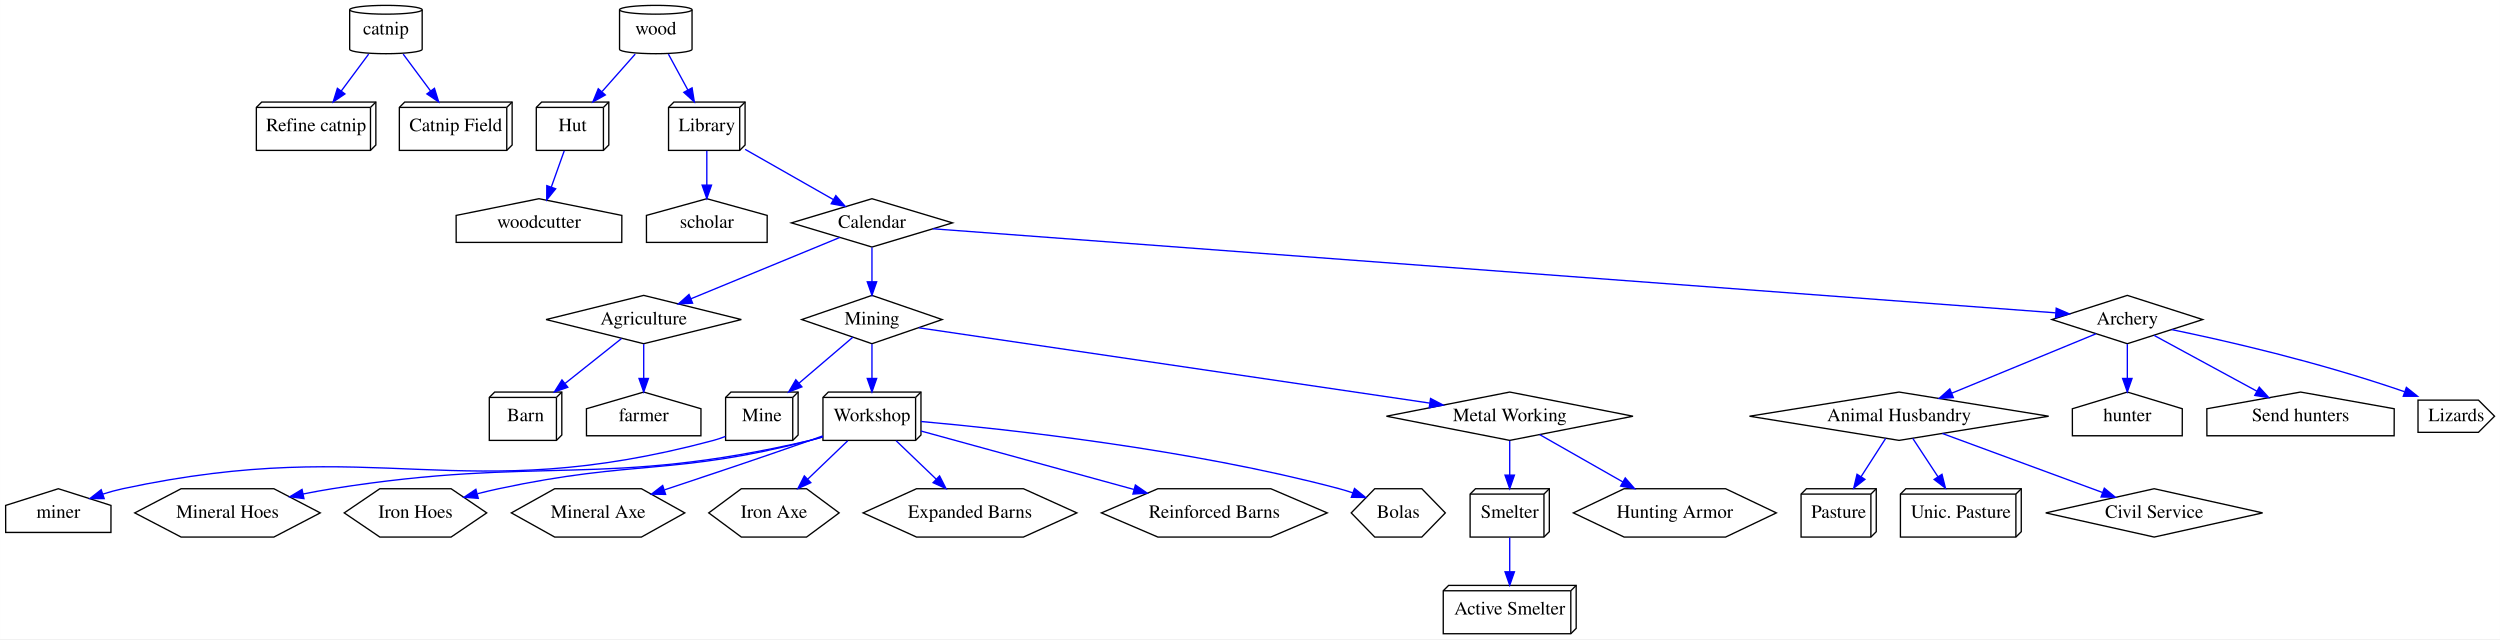
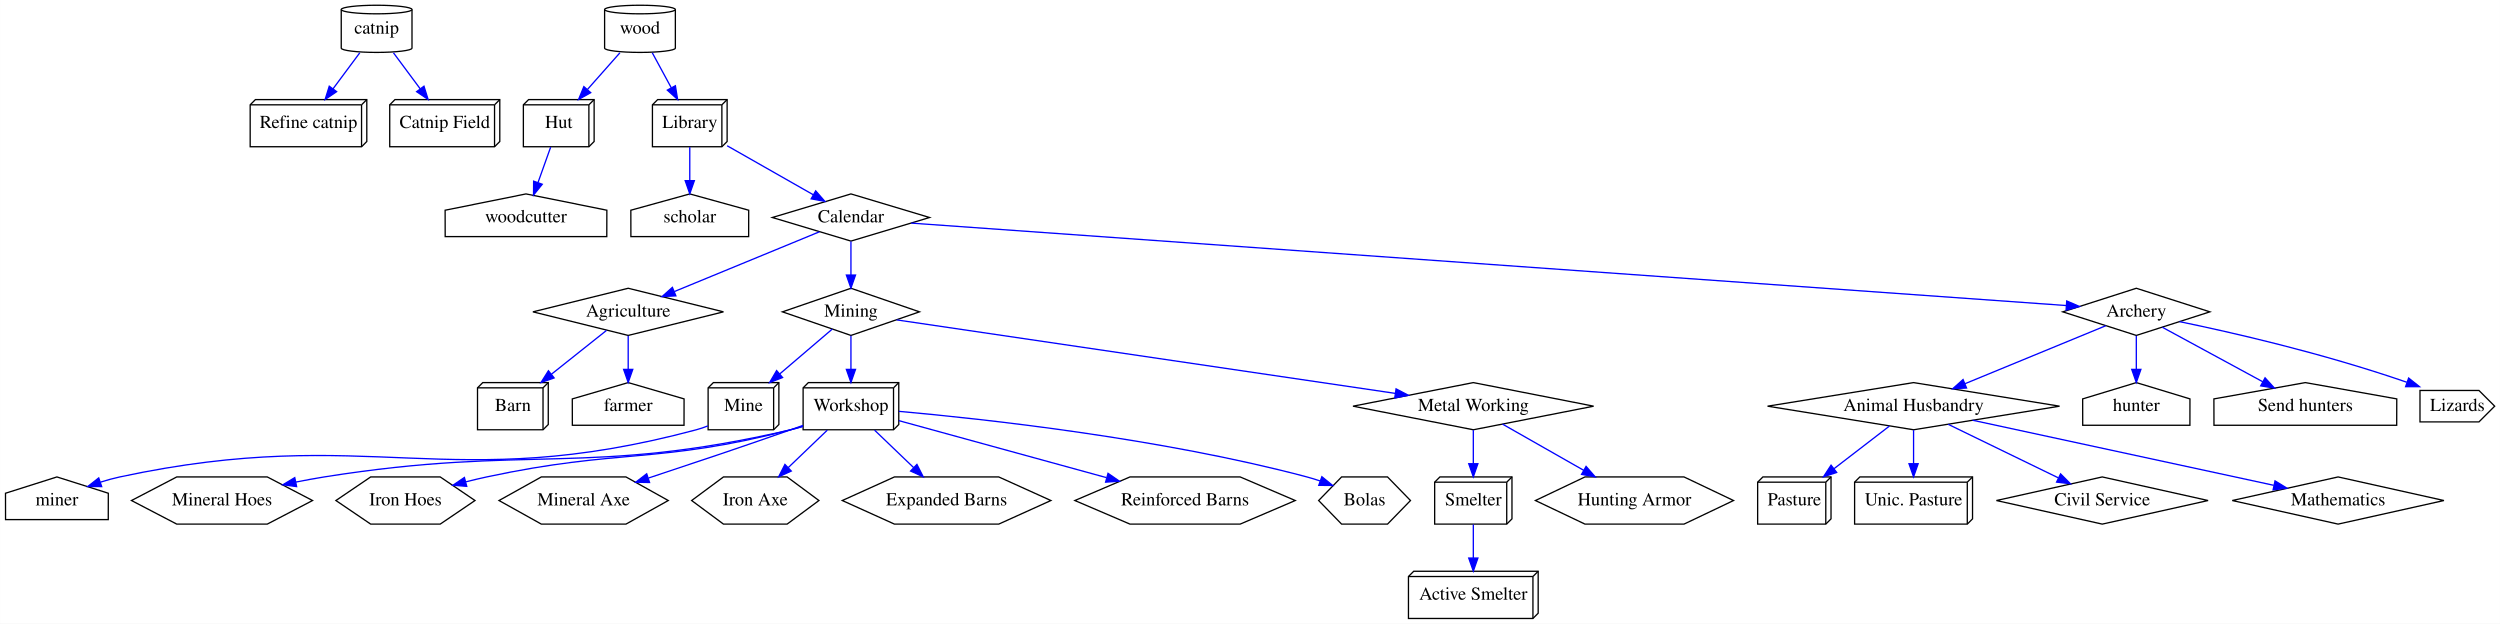
- <svg xmlns="http://www.w3.org/2000/svg" width="1862pt" height="476pt" viewBox="0.00 0.00 1861.87 476.00">
+ <svg xmlns="http://www.w3.org/2000/svg" width="1908pt" height="476pt" viewBox="0.00 0.00 1907.87 476.00">
  <g id="graph0" class="graph" transform="scale(1 1) rotate(0) translate(4 472)">
-     <polygon fill="white" stroke="transparent" points="-4,4 -4,-472 1857.87,-472 1857.87,4 -4,4" />
+     <polygon fill="white" stroke="transparent" points="-4,4 -4,-472 1903.87,-472 1903.87,4 -4,4" />
    <g id="node1" class="node">
      <path fill="none" stroke="black" d="M310.37,-464.73C310.37,-466.53 298.26,-468 283.37,-468 268.47,-468 256.37,-466.53 256.37,-464.73 256.37,-464.73 256.37,-435.27 256.37,-435.27 256.37,-433.47 268.47,-432 283.37,-432 298.26,-432 310.37,-433.47 310.37,-435.27 310.37,-435.27 310.37,-464.73 310.37,-464.73" />
      <path fill="none" stroke="black" d="M310.37,-464.73C310.37,-462.92 298.26,-461.45 283.37,-461.45 268.47,-461.45 256.37,-462.92 256.37,-464.73" />
      <text text-anchor="middle" x="283.37" y="-446.3" font-family="Times,serif" font-size="14.00">catnip</text>
    </g>
    <g id="node2" class="node">
      <polygon fill="none" stroke="black" points="275.87,-396 190.87,-396 186.87,-392 186.87,-360 271.87,-360 275.87,-364 275.87,-396" />
      <polyline fill="none" stroke="black" points="271.87,-392 186.87,-392 " />
      <polyline fill="none" stroke="black" points="271.87,-392 271.87,-360 " />
      <polyline fill="none" stroke="black" points="271.87,-392 275.87,-396 " />
      <text text-anchor="middle" x="231.37" y="-374.3" font-family="Times,serif" font-size="14.00">Refine catnip</text>
    </g>
    <g id="edge1" class="edge">
      <path fill="none" stroke="blue" d="M270.51,-431.7C264.34,-423.39 256.83,-413.28 250.04,-404.14" />
      <polygon fill="blue" stroke="blue" points="252.84,-402.04 244.07,-396.1 247.23,-406.22 252.84,-402.04" />
    </g>
    <g id="node3" class="node">
      <polygon fill="none" stroke="black" points="377.37,-396 297.37,-396 293.37,-392 293.37,-360 373.37,-360 377.37,-364 377.37,-396" />
      <polyline fill="none" stroke="black" points="373.37,-392 293.37,-392 " />
      <polyline fill="none" stroke="black" points="373.37,-392 373.37,-360 " />
      <polyline fill="none" stroke="black" points="373.37,-392 377.37,-396 " />
      <text text-anchor="middle" x="335.37" y="-374.3" font-family="Times,serif" font-size="14.00">Catnip Field</text>
    </g>
    <g id="edge2" class="edge">
      <path fill="none" stroke="blue" d="M296.22,-431.7C302.39,-423.39 309.9,-413.28 316.69,-404.14" />
      <polygon fill="blue" stroke="blue" points="319.51,-406.22 322.66,-396.1 313.89,-402.04 319.51,-406.22" />
    </g>
    <g id="node4" class="node">
      <path fill="none" stroke="black" d="M511.37,-464.73C511.37,-466.53 499.26,-468 484.37,-468 469.47,-468 457.37,-466.53 457.37,-464.73 457.37,-464.73 457.37,-435.27 457.37,-435.27 457.37,-433.47 469.47,-432 484.37,-432 499.26,-432 511.37,-433.47 511.37,-435.27 511.37,-435.27 511.37,-464.73 511.37,-464.73" />
      <path fill="none" stroke="black" d="M511.37,-464.73C511.37,-462.92 499.26,-461.45 484.37,-461.45 469.47,-461.45 457.37,-462.92 457.37,-464.73" />
      <text text-anchor="middle" x="484.37" y="-446.3" font-family="Times,serif" font-size="14.00">wood</text>
    </g>
    <g id="node5" class="node">
      <polygon fill="none" stroke="black" points="449.37,-396 399.37,-396 395.37,-392 395.37,-360 445.37,-360 449.37,-364 449.37,-396" />
      <polyline fill="none" stroke="black" points="445.37,-392 395.37,-392 " />
      <polyline fill="none" stroke="black" points="445.37,-392 445.37,-360 " />
      <polyline fill="none" stroke="black" points="445.37,-392 449.37,-396 " />
      <text text-anchor="middle" x="422.37" y="-374.3" font-family="Times,serif" font-size="14.00">Hut</text>
    </g>
    <g id="edge3" class="edge">
      <path fill="none" stroke="blue" d="M469.04,-431.7C461.61,-423.3 452.54,-413.07 444.39,-403.86" />
      <polygon fill="blue" stroke="blue" points="446.77,-401.27 437.51,-396.1 441.53,-405.91 446.77,-401.27" />
    </g>
    <g id="node6" class="node">
      <polygon fill="none" stroke="black" points="550.87,-396 497.87,-396 493.87,-392 493.87,-360 546.87,-360 550.87,-364 550.87,-396" />
      <polyline fill="none" stroke="black" points="546.87,-392 493.87,-392 " />
      <polyline fill="none" stroke="black" points="546.87,-392 546.87,-360 " />
      <polyline fill="none" stroke="black" points="546.87,-392 550.87,-396 " />
      <text text-anchor="middle" x="522.37" y="-374.3" font-family="Times,serif" font-size="14.00">Library</text>
    </g>
    <g id="edge4" class="edge">
      <path fill="none" stroke="blue" d="M493.76,-431.7C498.13,-423.64 503.42,-413.89 508.26,-404.98" />
      <polygon fill="blue" stroke="blue" points="511.39,-406.56 513.08,-396.1 505.23,-403.22 511.39,-406.56" />
    </g>
    <g id="node18" class="node">
      <polygon fill="none" stroke="black" points="459.09,-311.56 397.37,-324 335.65,-311.56 335.7,-291.44 459.03,-291.44 459.09,-311.56" />
      <text text-anchor="middle" x="397.37" y="-302.3" font-family="Times,serif" font-size="14.00">woodcutter</text>
    </g>
    <g id="edge12" class="edge">
      <path fill="none" stroke="blue" d="M416.19,-359.7C413.29,-351.58 409.77,-341.74 406.57,-332.76" />
      <polygon fill="blue" stroke="blue" points="409.79,-331.38 403.13,-323.14 403.2,-333.74 409.79,-331.38" />
    </g>
    <g id="node19" class="node">
      <polygon fill="none" stroke="black" points="567.34,-311.56 522.37,-324 477.39,-311.56 477.43,-291.44 567.3,-291.44 567.34,-311.56" />
      <text text-anchor="middle" x="522.37" y="-302.3" font-family="Times,serif" font-size="14.00">scholar</text>
    </g>
    <g id="edge13" class="edge">
      <path fill="none" stroke="blue" d="M522.37,-359.7C522.37,-351.98 522.37,-342.71 522.37,-334.11" />
      <polygon fill="blue" stroke="blue" points="525.87,-334.1 522.37,-324.1 518.87,-334.1 525.87,-334.1" />
    </g>
    <g id="node26" class="node">
      <polygon fill="none" stroke="black" points="645.37,-324 585.37,-306 645.37,-288 705.36,-306 645.37,-324" />
      <text text-anchor="middle" x="645.37" y="-302.3" font-family="Times,serif" font-size="14.00">Calendar</text>
    </g>
    <g id="edge19" class="edge">
      <path fill="none" stroke="blue" d="M550.89,-360.76C570.62,-349.54 596.77,-334.65 616.56,-323.39" />
      <polygon fill="blue" stroke="blue" points="618.47,-326.33 625.43,-318.34 615.01,-320.25 618.47,-326.33" />
    </g>
    <g id="node7" class="node">
      <polygon fill="none" stroke="black" points="475.37,-252 402.64,-234 475.37,-216 548.09,-234 475.37,-252" />
      <text text-anchor="middle" x="475.37" y="-230.3" font-family="Times,serif" font-size="14.00">Agriculture</text>
    </g>
    <g id="node8" class="node">
      <polygon fill="none" stroke="black" points="414.37,-180 364.37,-180 360.37,-176 360.37,-144 410.37,-144 414.37,-148 414.37,-180" />
      <polyline fill="none" stroke="black" points="410.37,-176 360.37,-176 " />
      <polyline fill="none" stroke="black" points="410.37,-176 410.37,-144 " />
      <polyline fill="none" stroke="black" points="410.37,-176 414.37,-180 " />
      <text text-anchor="middle" x="387.37" y="-158.3" font-family="Times,serif" font-size="14.00">Barn</text>
    </g>
    <g id="edge5" class="edge">
      <path fill="none" stroke="blue" d="M458.81,-219.83C446.99,-210.43 430.77,-197.53 416.77,-186.39" />
      <polygon fill="blue" stroke="blue" points="418.84,-183.57 408.84,-180.08 414.49,-189.05 418.84,-183.57" />
    </g>
    <g id="node20" class="node">
      <polygon fill="none" stroke="black" points="518.02,-167.56 475.37,-180 432.71,-167.56 432.75,-147.44 517.98,-147.44 518.02,-167.56" />
      <text text-anchor="middle" x="475.37" y="-158.3" font-family="Times,serif" font-size="14.00">farmer</text>
    </g>
    <g id="edge14" class="edge">
      <path fill="none" stroke="blue" d="M475.37,-215.7C475.37,-207.98 475.37,-198.71 475.37,-190.11" />
      <polygon fill="blue" stroke="blue" points="478.87,-190.1 475.37,-180.1 471.87,-190.1 478.87,-190.1" />
    </g>
    <g id="node9" class="node">
      <polygon fill="none" stroke="black" points="645.37,-252 593.08,-234 645.37,-216 697.65,-234 645.37,-252" />
      <text text-anchor="middle" x="645.37" y="-230.3" font-family="Times,serif" font-size="14.00">Mining</text>
    </g>
    <g id="node10" class="node">
      <polygon fill="none" stroke="black" points="590.37,-180 540.37,-180 536.37,-176 536.37,-144 586.37,-144 590.37,-148 590.37,-180" />
      <polyline fill="none" stroke="black" points="586.37,-176 536.37,-176 " />
      <polyline fill="none" stroke="black" points="586.37,-176 586.37,-144 " />
      <polyline fill="none" stroke="black" points="586.37,-176 590.37,-180 " />
      <text text-anchor="middle" x="563.37" y="-158.3" font-family="Times,serif" font-size="14.00">Mine</text>
    </g>
    <g id="edge6" class="edge">
      <path fill="none" stroke="blue" d="M631.08,-220.81C620.03,-211.38 604.4,-198.03 590.94,-186.54" />
      <polygon fill="blue" stroke="blue" points="593.2,-183.87 583.32,-180.03 588.65,-189.19 593.2,-183.87" />
    </g>
    <g id="node11" class="node">
      <polygon fill="none" stroke="black" points="681.87,-180 612.87,-180 608.87,-176 608.87,-144 677.87,-144 681.87,-148 681.87,-180" />
      <polyline fill="none" stroke="black" points="677.87,-176 608.87,-176 " />
      <polyline fill="none" stroke="black" points="677.87,-176 677.87,-144 " />
      <polyline fill="none" stroke="black" points="677.87,-176 681.87,-180 " />
      <text text-anchor="middle" x="645.37" y="-158.3" font-family="Times,serif" font-size="14.00">Workshop</text>
    </g>
    <g id="edge7" class="edge">
      <path fill="none" stroke="blue" d="M645.37,-215.7C645.37,-207.98 645.37,-198.71 645.37,-190.11" />
      <polygon fill="blue" stroke="blue" points="648.87,-190.1 645.37,-180.1 641.87,-190.1 648.87,-190.1" />
    </g>
    <g id="node12" class="node">
      <polygon fill="none" stroke="black" points="1120.37,-180 1028.53,-162 1120.37,-144 1212.2,-162 1120.37,-180" />
      <text text-anchor="middle" x="1120.37" y="-158.3" font-family="Times,serif" font-size="14.00">Metal Working</text>
    </g>
    <g id="edge24" class="edge">
      <path fill="none" stroke="blue" d="M680.29,-227.85C760.87,-215.98 960.51,-186.56 1060.83,-171.77" />
      <polygon fill="blue" stroke="blue" points="1061.42,-175.22 1070.8,-170.3 1060.4,-168.3 1061.42,-175.22" />
    </g>
    <g id="node23" class="node">
      <polygon fill="none" stroke="black" points="78.6,-95.56 39.37,-108 0.13,-95.56 0.17,-75.44 78.56,-75.44 78.6,-95.56" />
      <text text-anchor="middle" x="39.37" y="-86.3" font-family="Times,serif" font-size="14.00">miner</text>
    </g>
    <g id="edge16" class="edge">
      <path fill="none" stroke="blue" d="M536.23,-146.95C533.29,-145.8 530.3,-144.79 527.37,-144 337.82,-93.29 279.22,-149.1 87.37,-108 82.54,-106.97 77.54,-105.58 72.66,-104.03" />
      <polygon fill="blue" stroke="blue" points="73.54,-100.63 62.94,-100.72 71.28,-107.26 73.54,-100.63" />
    </g>
-     <g id="node28" class="node">
+     <g id="node29" class="node">
      <polygon fill="none" stroke="black" points="234.46,-90 199.91,-108 130.82,-108 96.28,-90 130.82,-72 199.91,-72 234.46,-90" />
      <text text-anchor="middle" x="165.37" y="-86.3" font-family="Times,serif" font-size="14.00">Mineral Hoes</text>
    </g>
-     <g id="edge26" class="edge">
+     <g id="edge27" class="edge">
      <path fill="none" stroke="blue" d="M608.71,-146.52C605.58,-145.57 602.43,-144.71 599.37,-144 444.43,-108.15 400.42,-132.97 243.37,-108 236.31,-106.88 228.93,-105.52 221.64,-104.06" />
      <polygon fill="blue" stroke="blue" points="222.31,-100.63 211.81,-102.03 220.89,-107.48 222.31,-100.63" />
    </g>
-     <g id="node29" class="node">
+     <g id="node30" class="node">
      <polygon fill="none" stroke="black" points="358.44,-90 331.9,-108 278.83,-108 252.3,-90 278.83,-72 331.9,-72 358.44,-90" />
      <text text-anchor="middle" x="305.37" y="-86.3" font-family="Times,serif" font-size="14.00">Iron Hoes</text>
    </g>
-     <g id="edge27" class="edge">
+     <g id="edge28" class="edge">
      <path fill="none" stroke="blue" d="M608.66,-146.7C605.54,-145.71 602.41,-144.79 599.37,-144 498.37,-117.78 469.4,-129.83 367.37,-108 362.24,-106.9 356.92,-105.64 351.63,-104.3" />
      <polygon fill="blue" stroke="blue" points="352.15,-100.82 341.59,-101.67 350.37,-107.59 352.15,-100.82" />
    </g>
-     <g id="node30" class="node">
+     <g id="node31" class="node">
      <polygon fill="none" stroke="black" points="505.95,-90 473.66,-108 409.07,-108 376.78,-90 409.07,-72 473.66,-72 505.95,-90" />
      <text text-anchor="middle" x="441.37" y="-86.3" font-family="Times,serif" font-size="14.00">Mineral Axe</text>
    </g>
-     <g id="edge28" class="edge">
+     <g id="edge29" class="edge">
      <path fill="none" stroke="blue" d="M608.74,-147.35C605.58,-146.21 602.42,-145.08 599.37,-144 563.17,-131.24 522.06,-117.48 490.85,-107.17" />
      <polygon fill="blue" stroke="blue" points="491.68,-103.76 481.09,-103.95 489.49,-110.41 491.68,-103.76" />
    </g>
-     <g id="node31" class="node">
+     <g id="node32" class="node">
      <polygon fill="none" stroke="black" points="620.93,-90 596.65,-108 548.08,-108 523.8,-90 548.08,-72 596.65,-72 620.93,-90" />
      <text text-anchor="middle" x="572.37" y="-86.3" font-family="Times,serif" font-size="14.00">Iron Axe</text>
    </g>
-     <g id="edge29" class="edge">
+     <g id="edge30" class="edge">
      <path fill="none" stroke="blue" d="M627.32,-143.7C618.3,-135.05 607.25,-124.45 597.42,-115.03" />
      <polygon fill="blue" stroke="blue" points="599.84,-112.5 590.2,-108.1 595,-117.55 599.84,-112.5" />
    </g>
-     <g id="node32" class="node">
+     <g id="node33" class="node">
      <polygon fill="none" stroke="black" points="797.97,-90 758.17,-108 678.56,-108 638.76,-90 678.56,-72 758.17,-72 797.97,-90" />
      <text text-anchor="middle" x="718.37" y="-86.3" font-family="Times,serif" font-size="14.00">Expanded Barns</text>
    </g>
-     <g id="edge30" class="edge">
+     <g id="edge31" class="edge">
      <path fill="none" stroke="blue" d="M663.41,-143.7C672.43,-135.05 683.48,-124.45 693.31,-115.03" />
      <polygon fill="blue" stroke="blue" points="695.73,-117.55 700.53,-108.1 690.89,-112.5 695.73,-117.55" />
    </g>
-     <g id="node33" class="node">
+     <g id="node34" class="node">
      <polygon fill="none" stroke="black" points="984.47,-90 942.42,-108 858.31,-108 816.26,-90 858.31,-72 942.42,-72 984.47,-90" />
      <text text-anchor="middle" x="900.37" y="-86.3" font-family="Times,serif" font-size="14.00">Reinforced Barns</text>
    </g>
-     <g id="edge31" class="edge">
+     <g id="edge32" class="edge">
      <path fill="none" stroke="blue" d="M681.9,-150.97C723.26,-139.62 791.26,-120.95 840.42,-107.46" />
      <polygon fill="blue" stroke="blue" points="841.58,-110.77 850.3,-104.74 839.73,-104.02 841.58,-110.77" />
    </g>
-     <g id="node34" class="node">
+     <g id="node35" class="node">
      <polygon fill="none" stroke="black" points="1072.41,-90 1054.89,-108 1019.84,-108 1002.32,-90 1019.84,-72 1054.89,-72 1072.41,-90" />
      <text text-anchor="middle" x="1037.37" y="-86.3" font-family="Times,serif" font-size="14.00">Bolas</text>
    </g>
-     <g id="edge32" class="edge">
+     <g id="edge33" class="edge">
      <path fill="none" stroke="blue" d="M681.97,-158.06C745.98,-152.35 882.04,-137.61 993.37,-108 996.71,-107.11 1000.15,-106.05 1003.57,-104.9" />
      <polygon fill="blue" stroke="blue" points="1004.79,-108.18 1013.01,-101.49 1002.42,-101.6 1004.79,-108.18" />
    </g>
    <g id="node13" class="node">
      <polygon fill="none" stroke="black" points="1149.87,-108 1094.87,-108 1090.87,-104 1090.87,-72 1145.87,-72 1149.87,-76 1149.87,-108" />
      <polyline fill="none" stroke="black" points="1145.87,-104 1090.87,-104 " />
      <polyline fill="none" stroke="black" points="1145.87,-104 1145.87,-72 " />
      <polyline fill="none" stroke="black" points="1145.87,-104 1149.87,-108 " />
      <text text-anchor="middle" x="1120.37" y="-86.3" font-family="Times,serif" font-size="14.00">Smelter</text>
    </g>
    <g id="edge8" class="edge">
      <path fill="none" stroke="blue" d="M1120.37,-143.7C1120.37,-135.98 1120.37,-126.71 1120.37,-118.11" />
      <polygon fill="blue" stroke="blue" points="1123.87,-118.1 1120.37,-108.1 1116.87,-118.1 1123.87,-118.1" />
    </g>
-     <g id="node35" class="node">
+     <g id="node36" class="node">
      <polygon fill="none" stroke="black" points="1318.96,-90 1281.16,-108 1205.57,-108 1167.77,-90 1205.57,-72 1281.16,-72 1318.96,-90" />
      <text text-anchor="middle" x="1243.37" y="-86.3" font-family="Times,serif" font-size="14.00">Hunting Armor</text>
    </g>
-     <g id="edge33" class="edge">
+     <g id="edge34" class="edge">
      <path fill="none" stroke="blue" d="M1142.64,-148.32C1159.89,-138.51 1184.2,-124.67 1204.62,-113.05" />
      <polygon fill="blue" stroke="blue" points="1206.43,-116.05 1213.39,-108.06 1202.97,-109.96 1206.43,-116.05" />
    </g>
    <g id="node14" class="node">
      <polygon fill="none" stroke="black" points="1169.87,-36 1074.87,-36 1070.87,-32 1070.87,0 1165.87,0 1169.87,-4 1169.87,-36" />
      <polyline fill="none" stroke="black" points="1165.87,-32 1070.87,-32 " />
      <polyline fill="none" stroke="black" points="1165.87,-32 1165.87,0 " />
      <polyline fill="none" stroke="black" points="1165.87,-32 1169.87,-36 " />
      <text text-anchor="middle" x="1120.37" y="-14.3" font-family="Times,serif" font-size="14.00">Active Smelter</text>
    </g>
    <g id="edge9" class="edge">
      <path fill="none" stroke="blue" d="M1120.37,-71.7C1120.37,-63.98 1120.37,-54.71 1120.37,-46.11" />
      <polygon fill="blue" stroke="blue" points="1123.87,-46.1 1120.37,-36.1 1116.87,-46.1 1123.87,-46.1" />
    </g>
    <g id="node15" class="node">
-       <polygon fill="none" stroke="black" points="1410.37,-180 1298.93,-162 1410.37,-144 1521.8,-162 1410.37,-180" />
-       <text text-anchor="middle" x="1410.37" y="-158.3" font-family="Times,serif" font-size="14.00">Animal Husbandry</text>
+       <polygon fill="none" stroke="black" points="1456.37,-180 1344.93,-162 1456.37,-144 1567.8,-162 1456.37,-180" />
+       <text text-anchor="middle" x="1456.37" y="-158.3" font-family="Times,serif" font-size="14.00">Animal Husbandry</text>
    </g>
    <g id="node16" class="node">
      <polygon fill="none" stroke="black" points="1393.37,-108 1341.37,-108 1337.37,-104 1337.37,-72 1389.37,-72 1393.37,-76 1393.37,-108" />
      <polyline fill="none" stroke="black" points="1389.37,-104 1337.37,-104 " />
      <polyline fill="none" stroke="black" points="1389.37,-104 1389.37,-72 " />
      <polyline fill="none" stroke="black" points="1389.37,-104 1393.37,-108 " />
      <text text-anchor="middle" x="1365.37" y="-86.3" font-family="Times,serif" font-size="14.00">Pasture</text>
    </g>
    <g id="edge10" class="edge">
-       <path fill="none" stroke="blue" d="M1400.38,-145.46C1394.99,-137.08 1388.19,-126.5 1382.02,-116.91" />
-       <polygon fill="blue" stroke="blue" points="1384.94,-114.98 1376.59,-108.46 1379.05,-118.77 1384.94,-114.98" />
+       <path fill="none" stroke="blue" d="M1437.95,-146.83C1425.79,-137.48 1409.58,-125.01 1395.56,-114.23" />
+       <polygon fill="blue" stroke="blue" points="1397.67,-111.44 1387.61,-108.11 1393.4,-116.98 1397.67,-111.44" />
    </g>
    <g id="node17" class="node">
      <polygon fill="none" stroke="black" points="1501.37,-108 1415.37,-108 1411.37,-104 1411.37,-72 1497.37,-72 1501.37,-76 1501.37,-108" />
      <polyline fill="none" stroke="black" points="1497.37,-104 1411.37,-104 " />
      <polyline fill="none" stroke="black" points="1497.37,-104 1497.37,-72 " />
      <polyline fill="none" stroke="black" points="1497.37,-104 1501.37,-108 " />
      <text text-anchor="middle" x="1456.37" y="-86.3" font-family="Times,serif" font-size="14.00">Unic. Pasture</text>
    </g>
    <g id="edge11" class="edge">
-       <path fill="none" stroke="blue" d="M1420.57,-145.46C1426.09,-137.08 1433.04,-126.5 1439.34,-116.91" />
-       <polygon fill="blue" stroke="blue" points="1442.32,-118.74 1444.89,-108.46 1436.47,-114.9 1442.32,-118.74" />
+       <path fill="none" stroke="blue" d="M1456.37,-143.7C1456.37,-135.98 1456.37,-126.71 1456.37,-118.11" />
+       <polygon fill="blue" stroke="blue" points="1459.87,-118.1 1456.37,-108.1 1452.87,-118.1 1459.87,-118.1" />
    </g>
    <g id="node27" class="node">
      <polygon fill="none" stroke="black" points="1600.37,-108 1519.59,-90 1600.37,-72 1681.14,-90 1600.37,-108" />
      <text text-anchor="middle" x="1600.37" y="-86.3" font-family="Times,serif" font-size="14.00">Civil Service</text>
    </g>
    <g id="edge25" class="edge">
-       <path fill="none" stroke="blue" d="M1442.6,-149.13C1475.6,-136.97 1526.89,-118.07 1561.97,-105.15" />
-       <polygon fill="blue" stroke="blue" points="1563.23,-108.41 1571.41,-101.67 1560.81,-101.84 1563.23,-108.41" />
+       <path fill="none" stroke="blue" d="M1482.78,-148.16C1506.39,-136.68 1541.12,-119.8 1566.72,-107.36" />
+       <polygon fill="blue" stroke="blue" points="1568.58,-110.34 1576.04,-102.83 1565.52,-104.05 1568.58,-110.34" />
+     </g>
+     <g id="node28" class="node">
+       <polygon fill="none" stroke="black" points="1780.37,-108 1699.59,-90 1780.37,-72 1861.14,-90 1780.37,-108" />
+       <text text-anchor="middle" x="1780.37" y="-86.3" font-family="Times,serif" font-size="14.00">Mathematics</text>
+     </g>
+     <g id="edge26" class="edge">
+       <path fill="none" stroke="blue" d="M1501.42,-151.27C1561.86,-138.21 1668.83,-115.1 1731.27,-101.61" />
+       <polygon fill="blue" stroke="blue" points="1732.24,-104.98 1741.27,-99.45 1730.76,-98.14 1732.24,-104.98" />
    </g>
    <g id="node21" class="node">
-       <polygon fill="none" stroke="black" points="1580.37,-252 1524.23,-234 1580.37,-216 1636.5,-234 1580.37,-252" />
-       <text text-anchor="middle" x="1580.37" y="-230.3" font-family="Times,serif" font-size="14.00">Archery</text>
+       <polygon fill="none" stroke="black" points="1626.37,-252 1570.23,-234 1626.37,-216 1682.5,-234 1626.37,-252" />
+       <text text-anchor="middle" x="1626.37" y="-230.3" font-family="Times,serif" font-size="14.00">Archery</text>
    </g>
    <g id="edge23" class="edge">
-       <path fill="none" stroke="blue" d="M1557.08,-223.41C1529.44,-212.03 1482.9,-192.87 1449.65,-179.18" />
-       <polygon fill="blue" stroke="blue" points="1450.8,-175.87 1440.22,-175.29 1448.14,-182.34 1450.8,-175.87" />
+       <path fill="none" stroke="blue" d="M1603.08,-223.41C1575.44,-212.03 1528.9,-192.87 1495.65,-179.18" />
+       <polygon fill="blue" stroke="blue" points="1496.8,-175.87 1486.22,-175.29 1494.14,-182.34 1496.8,-175.87" />
    </g>
    <g id="node22" class="node">
-       <polygon fill="none" stroke="black" points="1621.31,-167.56 1580.37,-180 1539.42,-167.56 1539.46,-147.44 1621.27,-147.44 1621.31,-167.56" />
-       <text text-anchor="middle" x="1580.37" y="-158.3" font-family="Times,serif" font-size="14.00">hunter</text>
+       <polygon fill="none" stroke="black" points="1667.31,-167.56 1626.37,-180 1585.42,-167.56 1585.46,-147.44 1667.27,-147.44 1667.31,-167.56" />
+       <text text-anchor="middle" x="1626.37" y="-158.3" font-family="Times,serif" font-size="14.00">hunter</text>
    </g>
    <g id="edge15" class="edge">
-       <path fill="none" stroke="blue" d="M1580.37,-215.7C1580.37,-207.98 1580.37,-198.71 1580.37,-190.11" />
-       <polygon fill="blue" stroke="blue" points="1583.87,-190.1 1580.37,-180.1 1576.87,-190.1 1583.87,-190.1" />
+       <path fill="none" stroke="blue" d="M1626.37,-215.7C1626.37,-207.98 1626.37,-198.71 1626.37,-190.11" />
+       <polygon fill="blue" stroke="blue" points="1629.87,-190.1 1626.37,-180.1 1622.87,-190.1 1629.87,-190.1" />
    </g>
    <g id="node24" class="node">
-       <polygon fill="none" stroke="black" points="1779.15,-167.56 1709.37,-180 1639.58,-167.56 1639.64,-147.44 1779.09,-147.44 1779.15,-167.56" />
-       <text text-anchor="middle" x="1709.37" y="-158.3" font-family="Times,serif" font-size="14.00">Send hunters</text>
+       <polygon fill="none" stroke="black" points="1825.15,-167.56 1755.37,-180 1685.58,-167.56 1685.64,-147.44 1825.09,-147.44 1825.15,-167.56" />
+       <text text-anchor="middle" x="1755.37" y="-158.3" font-family="Times,serif" font-size="14.00">Send hunters</text>
    </g>
    <g id="edge17" class="edge">
-       <path fill="none" stroke="blue" d="M1600.24,-222.22C1620.67,-211.13 1652.82,-193.69 1676.94,-180.6" />
-       <polygon fill="blue" stroke="blue" points="1678.63,-183.66 1685.75,-175.82 1675.29,-177.51 1678.63,-183.66" />
+       <path fill="none" stroke="blue" d="M1646.24,-222.22C1666.67,-211.13 1698.82,-193.69 1722.94,-180.6" />
+       <polygon fill="blue" stroke="blue" points="1724.63,-183.66 1731.75,-175.82 1721.29,-177.51 1724.63,-183.66" />
    </g>
    <g id="node25" class="node">
-       <polygon fill="none" stroke="black" points="1841.87,-174 1796.87,-174 1796.87,-150 1841.87,-150 1853.87,-162 1841.87,-174" />
-       <text text-anchor="middle" x="1825.37" y="-158.3" font-family="Times,serif" font-size="14.00">Lizards</text>
+       <polygon fill="none" stroke="black" points="1887.87,-174 1842.87,-174 1842.87,-150 1887.87,-150 1899.87,-162 1887.87,-174" />
+       <text text-anchor="middle" x="1871.37" y="-158.3" font-family="Times,serif" font-size="14.00">Lizards</text>
    </g>
    <g id="edge18" class="edge">
-       <path fill="none" stroke="blue" d="M1613.34,-226.53C1652.87,-218.36 1721.15,-202.92 1786.82,-180.26" />
-       <polygon fill="blue" stroke="blue" points="1788.21,-183.49 1796.49,-176.87 1785.89,-176.88 1788.21,-183.49" />
+       <path fill="none" stroke="blue" d="M1659.34,-226.53C1698.87,-218.36 1767.15,-202.92 1832.82,-180.26" />
+       <polygon fill="blue" stroke="blue" points="1834.21,-183.49 1842.49,-176.87 1831.89,-176.88 1834.21,-183.49" />
    </g>
    <g id="edge20" class="edge">
      <path fill="none" stroke="blue" d="M621.37,-295.12C592.46,-283.22 543.66,-263.12 510.51,-249.47" />
      <polygon fill="blue" stroke="blue" points="511.77,-246.2 501.19,-245.63 509.1,-252.68 511.77,-246.2" />
    </g>
    <g id="edge22" class="edge">
      <path fill="none" stroke="blue" d="M645.37,-287.7C645.37,-279.98 645.37,-270.71 645.37,-262.11" />
      <polygon fill="blue" stroke="blue" points="648.87,-262.1 645.37,-252.1 641.87,-262.1 648.87,-262.1" />
    </g>
    <g id="edge21" class="edge">
-       <path fill="none" stroke="blue" d="M690.78,-301.6C846.69,-289.93 1359.73,-251.52 1527.07,-238.99" />
-       <polygon fill="blue" stroke="blue" points="1527.41,-242.47 1537.12,-238.24 1526.89,-235.49 1527.41,-242.47" />
+       <path fill="none" stroke="blue" d="M691.37,-301.72C853.68,-290.14 1399.2,-251.21 1572.82,-238.82" />
+       <polygon fill="blue" stroke="blue" points="1573.26,-242.3 1582.99,-238.1 1572.76,-235.32 1573.26,-242.3" />
    </g>
  </g>
</svg>
